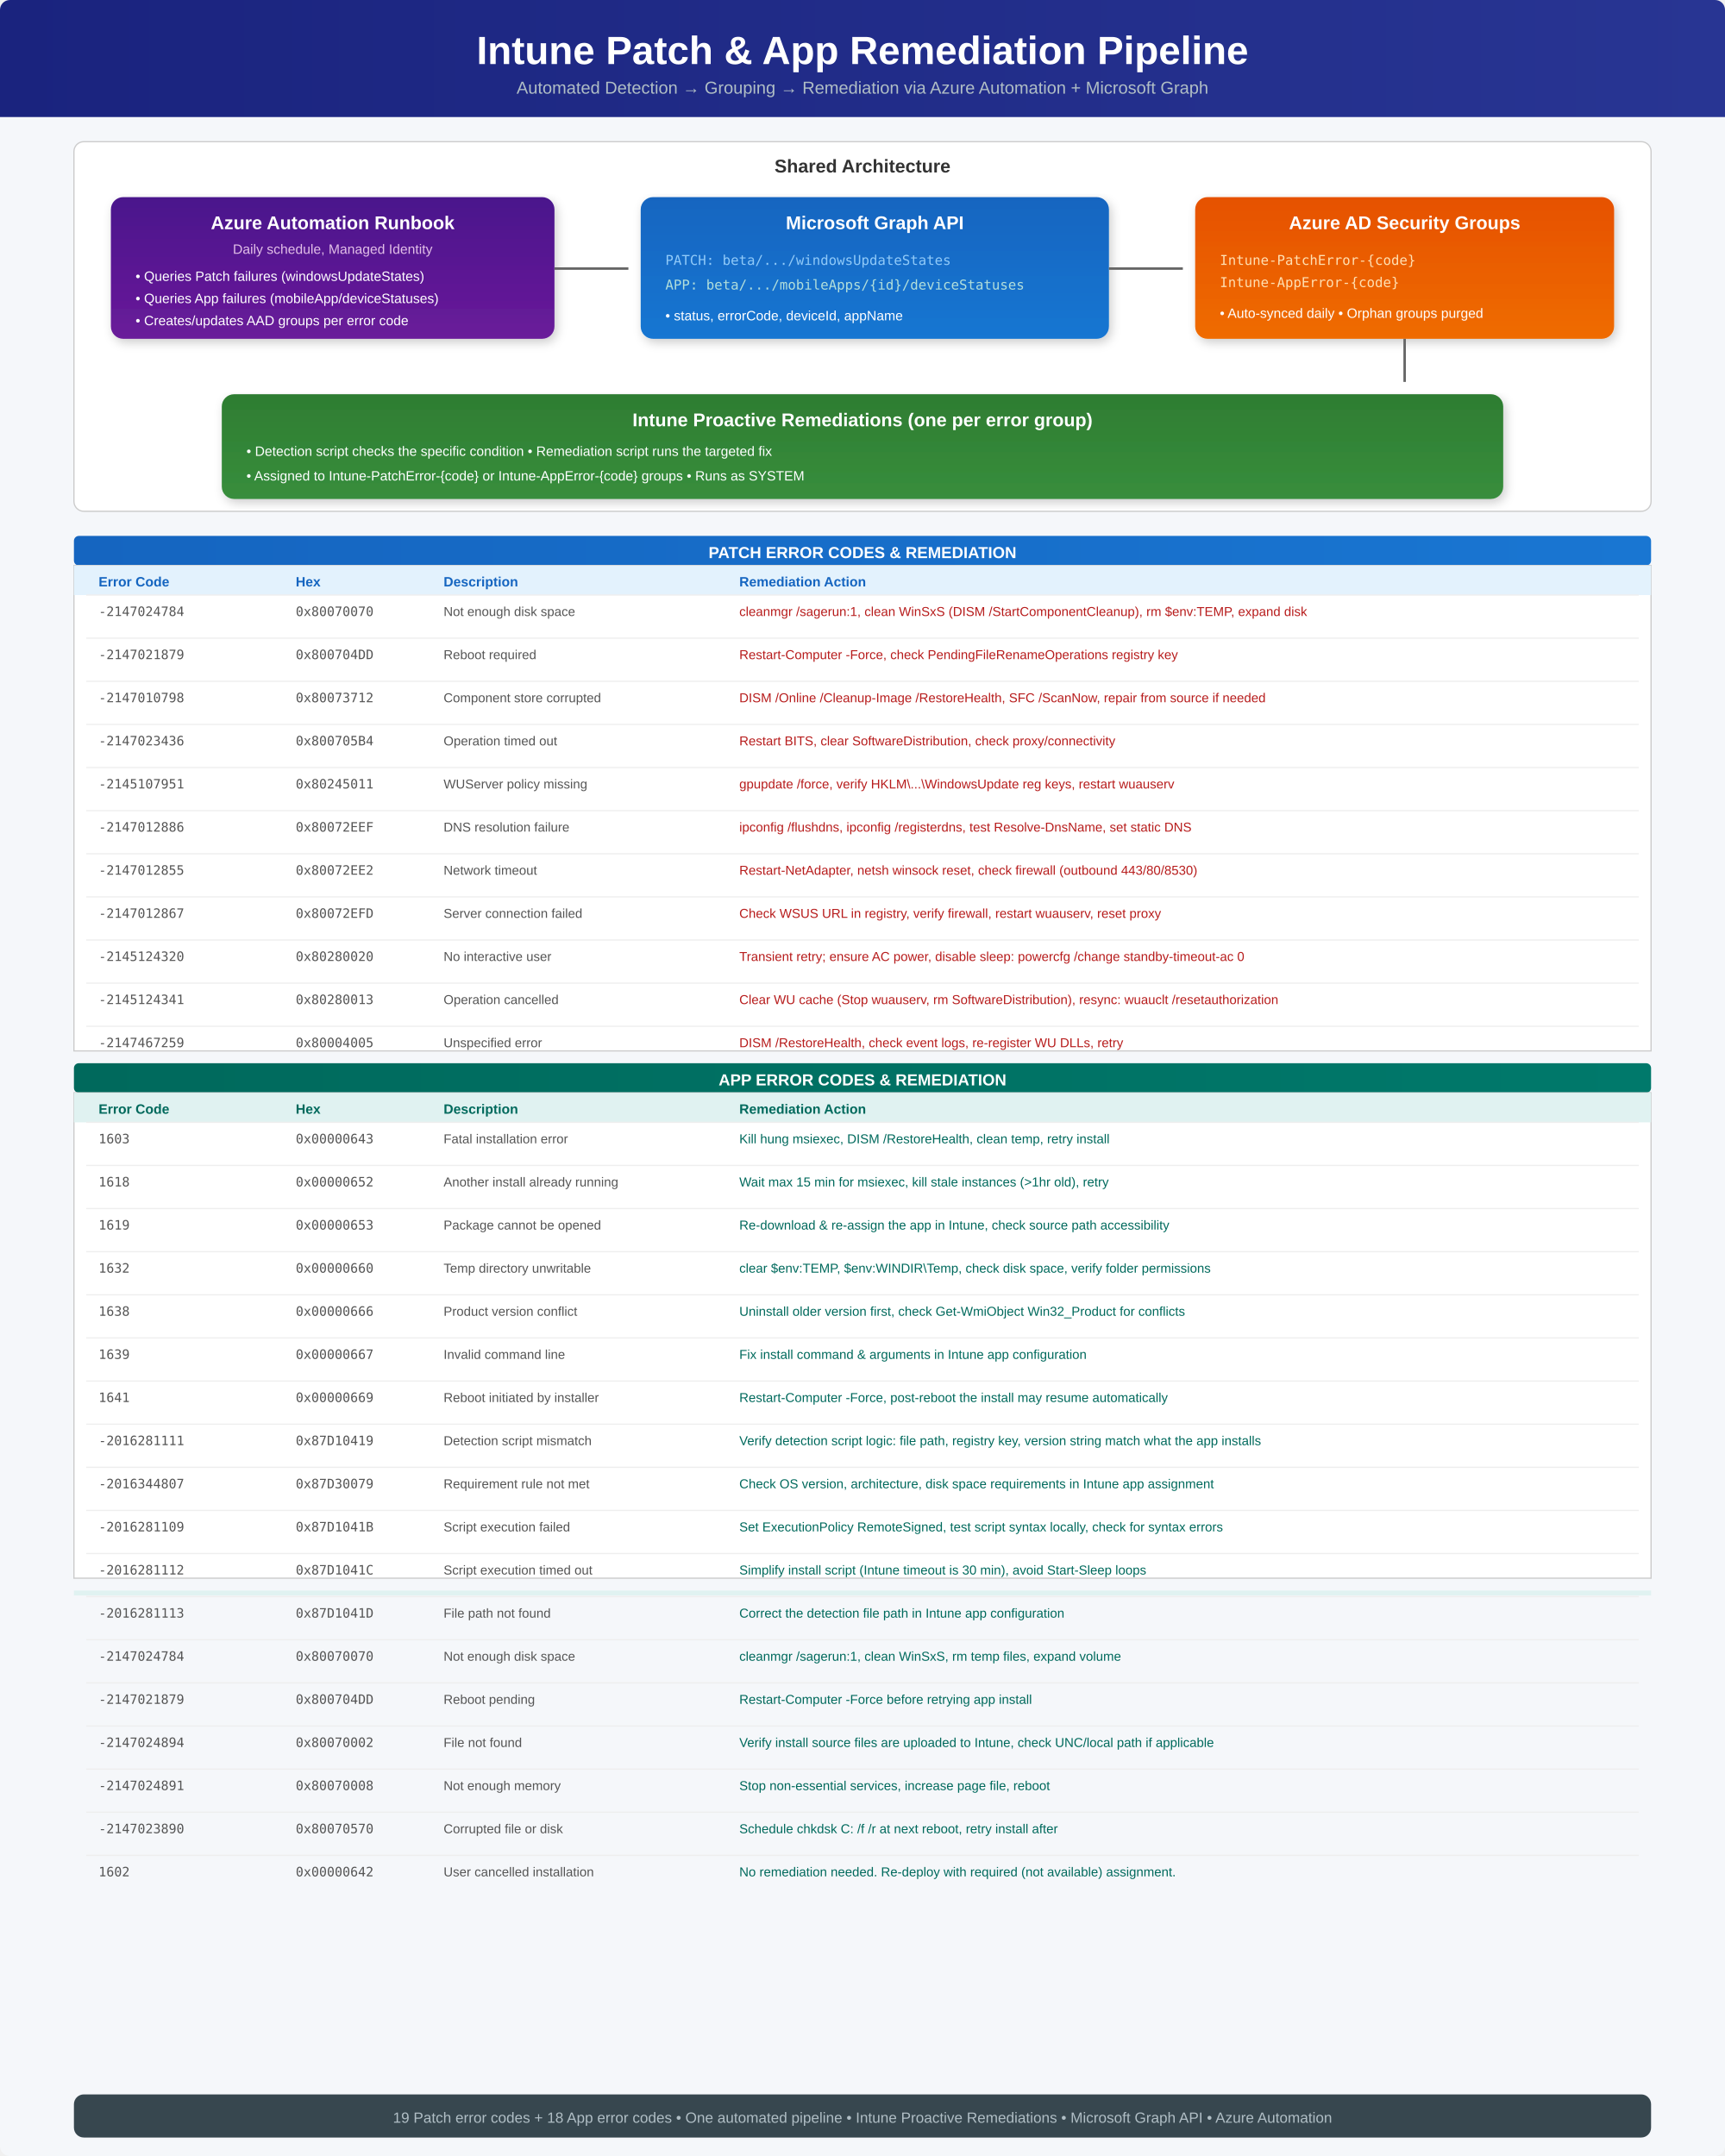
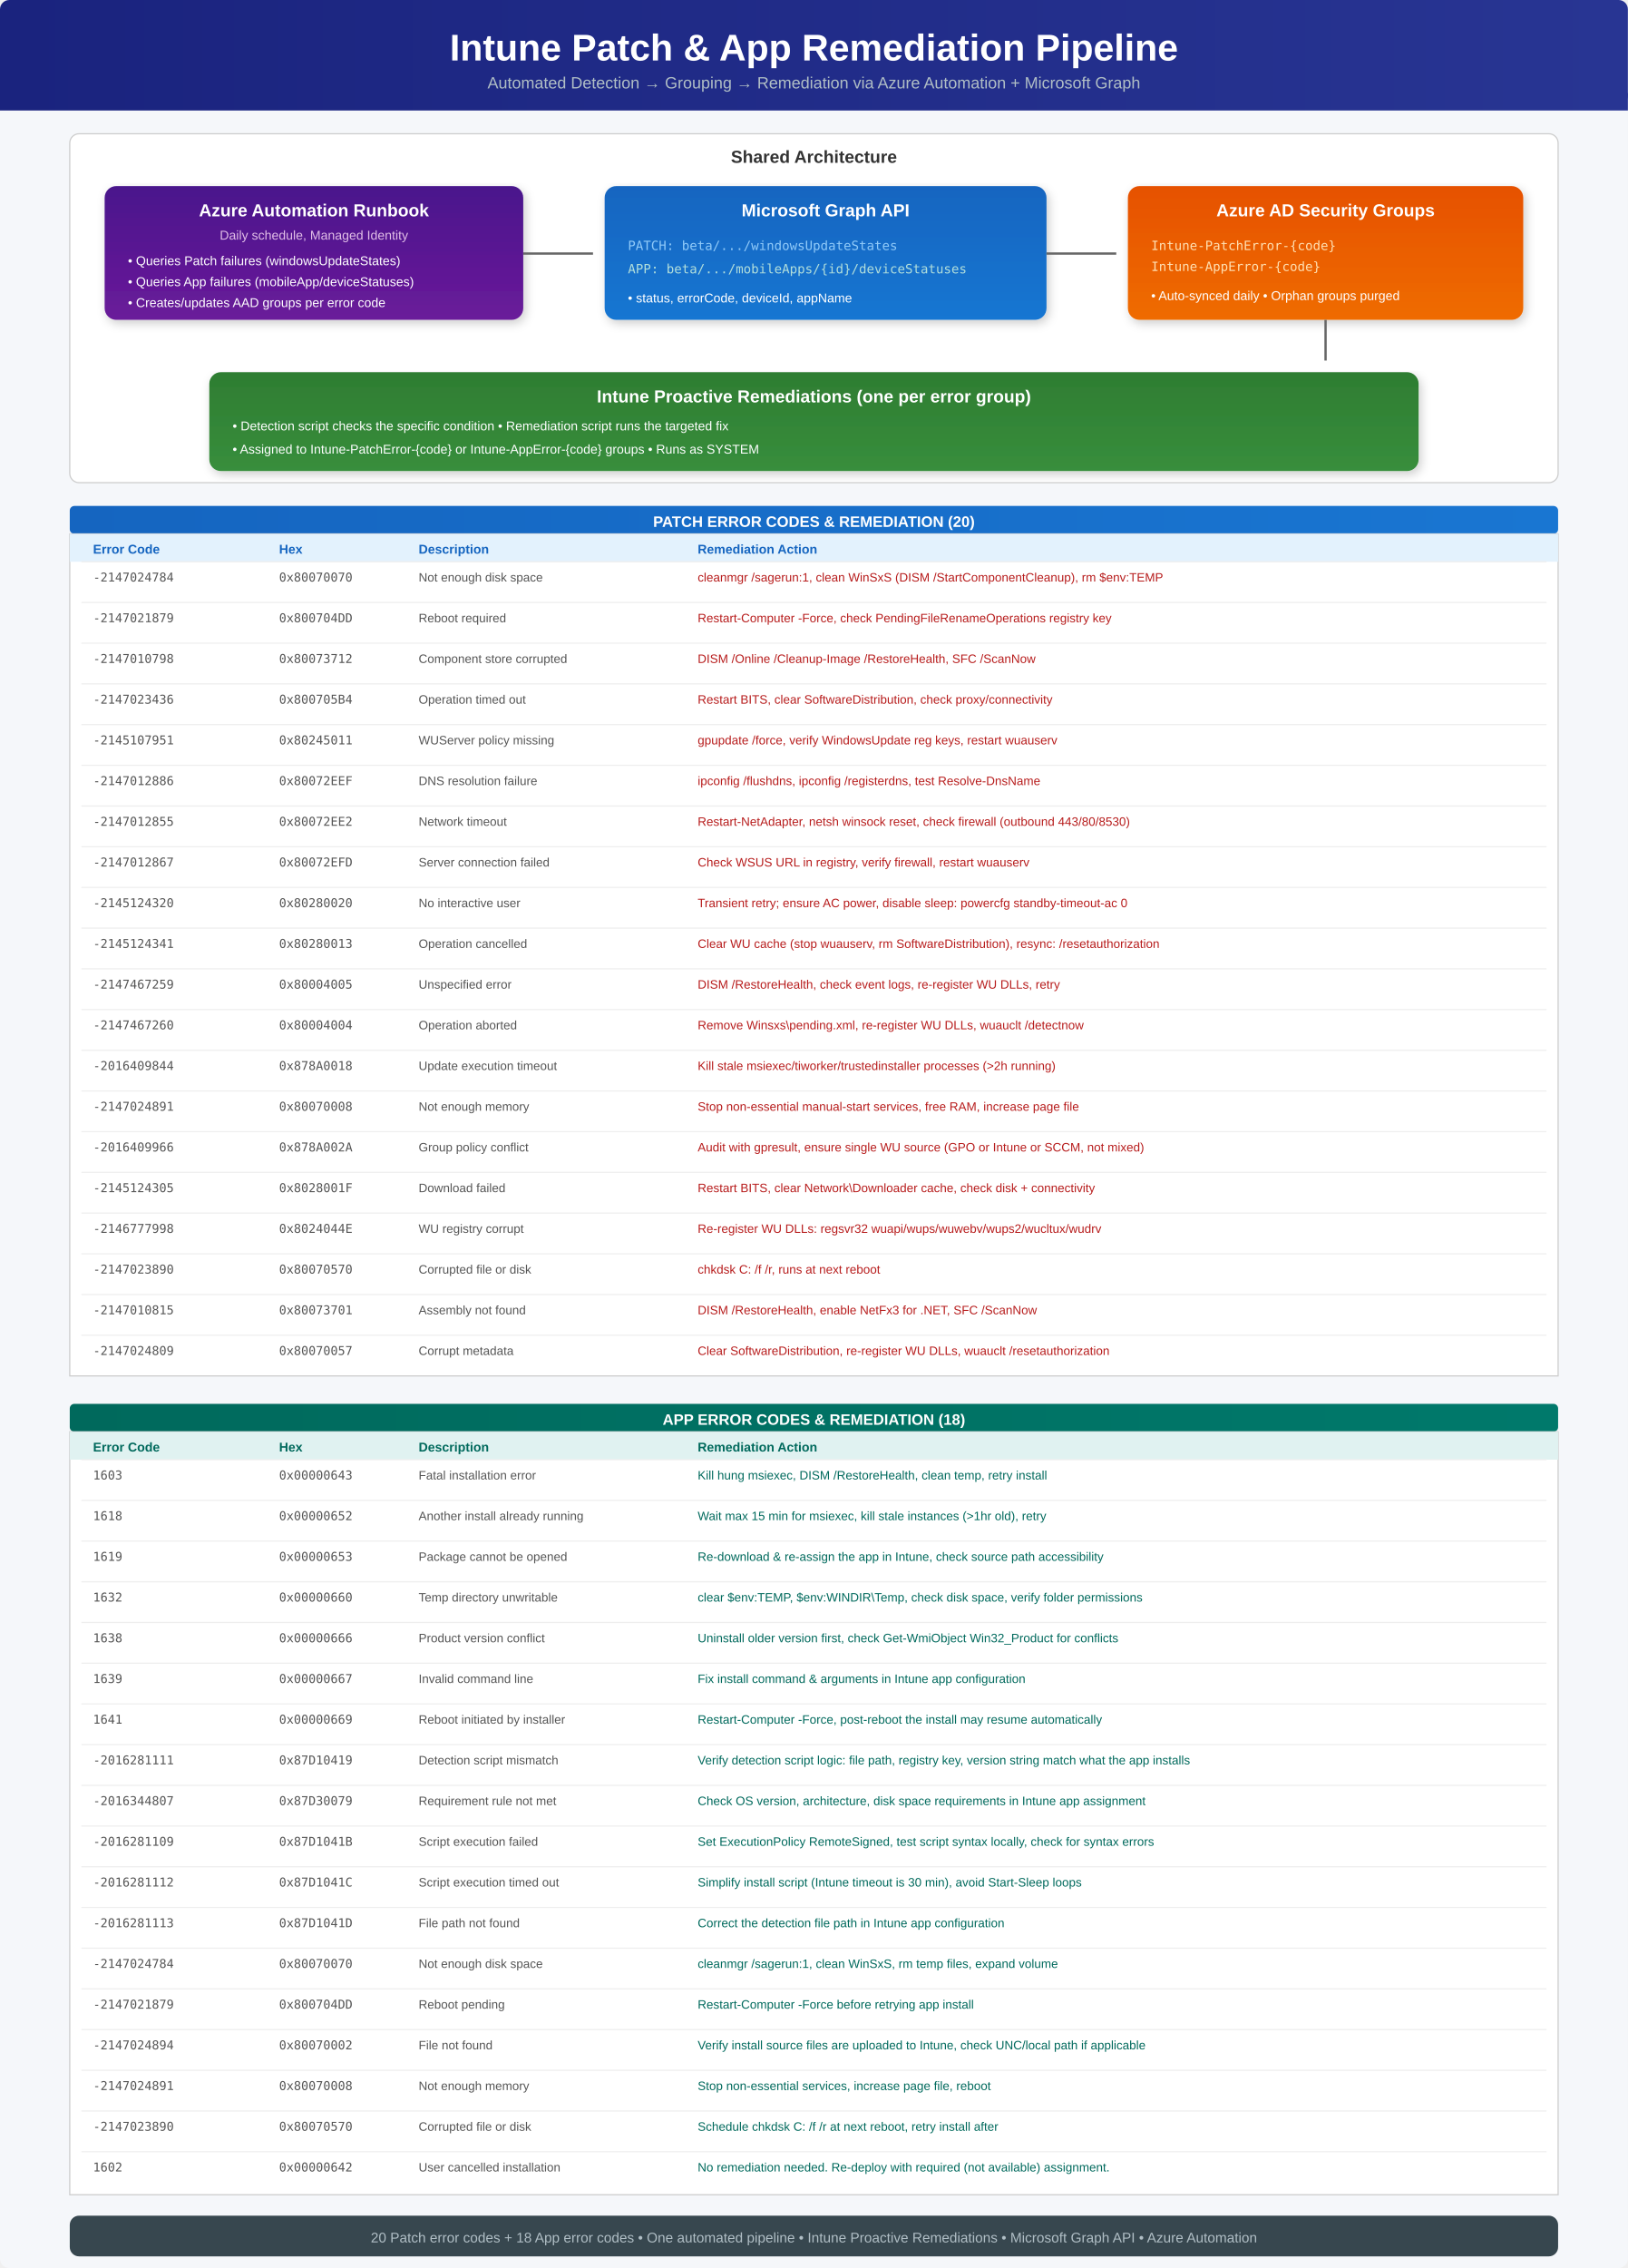
- <svg xmlns="http://www.w3.org/2000/svg" viewBox="0 0 1400 1750" font-family="Segoe UI, Arial, sans-serif">
+ <svg xmlns="http://www.w3.org/2000/svg" viewBox="0 0 1400 1950" font-family="Segoe UI, Arial, sans-serif">
  <defs>
    <linearGradient id="headerGrad" x1="0%" y1="0%" x2="100%" y2="0%">
      <stop offset="0%" style="stop-color:#1a237e;stop-opacity:1" />
      <stop offset="100%" style="stop-color:#283593;stop-opacity:1" />
    </linearGradient>
    <linearGradient id="boxBlue" x1="0%" y1="0%" x2="0%" y2="100%">
      <stop offset="0%" style="stop-color:#1565c0;stop-opacity:1" />
      <stop offset="100%" style="stop-color:#1976d2;stop-opacity:1" />
    </linearGradient>
    <linearGradient id="boxGreen" x1="0%" y1="0%" x2="0%" y2="100%">
      <stop offset="0%" style="stop-color:#2e7d32;stop-opacity:1" />
      <stop offset="100%" style="stop-color:#388e3c;stop-opacity:1" />
    </linearGradient>
    <linearGradient id="boxOrange" x1="0%" y1="0%" x2="0%" y2="100%">
      <stop offset="0%" style="stop-color:#e65100;stop-opacity:1" />
      <stop offset="100%" style="stop-color:#ef6c00;stop-opacity:1" />
    </linearGradient>
    <linearGradient id="boxRed" x1="0%" y1="0%" x2="0%" y2="100%">
      <stop offset="0%" style="stop-color:#b71c1c;stop-opacity:1" />
      <stop offset="100%" style="stop-color:#c62828;stop-opacity:1" />
    </linearGradient>
    <linearGradient id="boxPurple" x1="0%" y1="0%" x2="0%" y2="100%">
      <stop offset="0%" style="stop-color:#4a148c;stop-opacity:1" />
      <stop offset="100%" style="stop-color:#6a1b9a;stop-opacity:1" />
    </linearGradient>
    <linearGradient id="boxTeal" x1="0%" y1="0%" x2="0%" y2="100%">
      <stop offset="0%" style="stop-color:#00695c;stop-opacity:1" />
      <stop offset="100%" style="stop-color:#00796b;stop-opacity:1" />
    </linearGradient>
    <linearGradient id="sectionPatch" x1="0%" y1="0%" x2="100%" y2="0%">
      <stop offset="0%" style="stop-color:#1565c0;stop-opacity:1" />
      <stop offset="100%" style="stop-color:#1976d2;stop-opacity:1" />
    </linearGradient>
    <linearGradient id="sectionApp" x1="0%" y1="0%" x2="100%" y2="0%">
      <stop offset="0%" style="stop-color:#00695c;stop-opacity:1" />
      <stop offset="100%" style="stop-color:#00796b;stop-opacity:1" />
    </linearGradient>
    <filter id="shadow" x="-5%" y="-5%" width="115%" height="115%">
      <feDropShadow dx="2" dy="3" stdDeviation="4" flood-opacity="0.2" />
    </filter>
  </defs>
-   <rect width="1400" height="1750" fill="#f5f7fa" rx="8" />
+   <rect width="1400" height="1950" fill="#f5f7fa" rx="8" />
  <rect x="0" y="0" width="1400" height="90" fill="url(#headerGrad)" rx="8" />
  <rect x="0" y="80" width="1400" height="15" fill="url(#headerGrad)" />
  <text x="700" y="52" text-anchor="middle" fill="#ffffff" font-size="32" font-weight="700">Intune Patch &amp; App Remediation Pipeline</text>
  <text x="700" y="76" text-anchor="middle" fill="#b0bec5" font-size="14">Automated Detection → Grouping → Remediation via Azure Automation + Microsoft Graph</text>
  <rect x="60" y="115" width="1280" height="300" rx="8" fill="#fff" stroke="#ccc" stroke-width="1" />
  <text x="700" y="140" text-anchor="middle" fill="#333" font-size="15" font-weight="700">Shared Architecture</text>
  <rect x="90" y="160" width="360" height="115" rx="10" fill="url(#boxPurple)" filter="url(#shadow)" />
  <text x="270" y="186" text-anchor="middle" fill="#fff" font-size="15" font-weight="700">Azure Automation Runbook</text>
  <text x="270" y="206" text-anchor="middle" fill="#e1bee7" font-size="11">Daily schedule, Managed Identity</text>
  <text x="110" y="228" fill="#fff" font-size="11">• Queries Patch failures (windowsUpdateStates)</text>
  <text x="110" y="246" fill="#fff" font-size="11">• Queries App failures (mobileApp/deviceStatuses)</text>
  <text x="110" y="264" fill="#fff" font-size="11">• Creates/updates AAD groups per error code</text>
  <line x1="450" y1="218" x2="510" y2="218" stroke="#666" stroke-width="2" marker-end="url(#arrowRight)" />
  <rect x="520" y="160" width="380" height="115" rx="10" fill="url(#boxBlue)" filter="url(#shadow)" />
  <text x="710" y="186" text-anchor="middle" fill="#fff" font-size="15" font-weight="700">Microsoft Graph API</text>
  <text x="540" y="215" fill="#90caf9" font-size="11" font-family="monospace">PATCH: beta/.../windowsUpdateStates</text>
  <text x="540" y="235" fill="#b2dfdb" font-size="11" font-family="monospace">APP:   beta/.../mobileApps/{id}/deviceStatuses</text>
  <text x="540" y="260" fill="#fff" font-size="11">• status, errorCode, deviceId, appName</text>
  <line x1="900" y1="218" x2="960" y2="218" stroke="#666" stroke-width="2" marker-end="url(#arrowRight)" />
  <rect x="970" y="160" width="340" height="115" rx="10" fill="url(#boxOrange)" filter="url(#shadow)" />
  <text x="1140" y="186" text-anchor="middle" fill="#fff" font-size="15" font-weight="700">Azure AD Security Groups</text>
  <text x="990" y="215" fill="#ffe0b2" font-size="11" font-family="monospace">Intune-PatchError-{code}</text>
  <text x="990" y="233" fill="#ffe0b2" font-size="11" font-family="monospace">Intune-AppError-{code}</text>
  <text x="990" y="258" fill="#fff" font-size="11">• Auto-synced daily • Orphan groups purged</text>
  <line x1="1140" y1="275" x2="1140" y2="310" stroke="#666" stroke-width="2" marker-end="url(#arrowDown)" />
  <rect x="180" y="320" width="1040" height="85" rx="10" fill="url(#boxGreen)" filter="url(#shadow)" />
  <text x="700" y="346" text-anchor="middle" fill="#fff" font-size="15" font-weight="700">Intune Proactive Remediations (one per error group)</text>
  <text x="200" y="370" fill="#fff" font-size="11">• Detection script checks the specific condition • Remediation script runs the targeted fix</text>
  <text x="200" y="390" fill="#fff" font-size="11">• Assigned to Intune-PatchError-{code} or Intune-AppError-{code} groups • Runs as SYSTEM</text>
  <rect x="60" y="435" width="1280" height="24" rx="4" fill="url(#sectionPatch)" />
-   <text x="700" y="453" text-anchor="middle" fill="#fff" font-size="13" font-weight="700">PATCH ERROR CODES &amp; REMEDIATION</text>
-   <rect x="60" y="459" width="1280" height="394" rx="0" fill="#fff" stroke="#ccc" stroke-width="1" />
+   <text x="700" y="453" text-anchor="middle" fill="#fff" font-size="13" font-weight="700">PATCH ERROR CODES &amp; REMEDIATION (20)</text>
+   <rect x="60" y="459" width="1280" height="724" rx="0" fill="#fff" stroke="#ccc" stroke-width="1" />
  <rect x="60" y="459" width="1280" height="24" fill="#e3f2fd" />
  <text x="80" y="476" fill="#1565c0" font-size="11" font-weight="700">Error Code</text>
  <text x="240" y="476" fill="#1565c0" font-size="11" font-weight="700">Hex</text>
  <text x="360" y="476" fill="#1565c0" font-size="11" font-weight="700">Description</text>
  <text x="600" y="476" fill="#1565c0" font-size="11" font-weight="700">Remediation Action</text>
  <line x1="70" y1="483" x2="1330" y2="483" stroke="#eee" stroke-width="1" />
  <text x="80" y="500" fill="#555" font-size="10.5" font-family="monospace">-2147024784</text>
  <text x="240" y="500" fill="#555" font-size="10.5" font-family="monospace">0x80070070</text>
  <text x="360" y="500" fill="#555" font-size="10.5">Not enough disk space</text>
-   <text x="600" y="500" fill="#b71c1c" font-size="10.5">cleanmgr /sagerun:1, clean WinSxS (DISM /StartComponentCleanup), rm $env:TEMP, expand disk</text>
+   <text x="600" y="500" fill="#b71c1c" font-size="10.5">cleanmgr /sagerun:1, clean WinSxS (DISM /StartComponentCleanup), rm $env:TEMP</text>
  <line x1="70" y1="518" x2="1330" y2="518" stroke="#eee" stroke-width="1" />
  <text x="80" y="535" fill="#555" font-size="10.5" font-family="monospace">-2147021879</text>
  <text x="240" y="535" fill="#555" font-size="10.5" font-family="monospace">0x800704DD</text>
  <text x="360" y="535" fill="#555" font-size="10.5">Reboot required</text>
  <text x="600" y="535" fill="#b71c1c" font-size="10.5">Restart-Computer -Force, check PendingFileRenameOperations registry key</text>
  <line x1="70" y1="553" x2="1330" y2="553" stroke="#eee" stroke-width="1" />
  <text x="80" y="570" fill="#555" font-size="10.5" font-family="monospace">-2147010798</text>
  <text x="240" y="570" fill="#555" font-size="10.5" font-family="monospace">0x80073712</text>
  <text x="360" y="570" fill="#555" font-size="10.5">Component store corrupted</text>
-   <text x="600" y="570" fill="#b71c1c" font-size="10.5">DISM /Online /Cleanup-Image /RestoreHealth, SFC /ScanNow, repair from source if needed</text>
+   <text x="600" y="570" fill="#b71c1c" font-size="10.5">DISM /Online /Cleanup-Image /RestoreHealth, SFC /ScanNow</text>
  <line x1="70" y1="588" x2="1330" y2="588" stroke="#eee" stroke-width="1" />
  <text x="80" y="605" fill="#555" font-size="10.5" font-family="monospace">-2147023436</text>
  <text x="240" y="605" fill="#555" font-size="10.5" font-family="monospace">0x800705B4</text>
  <text x="360" y="605" fill="#555" font-size="10.5">Operation timed out</text>
  <text x="600" y="605" fill="#b71c1c" font-size="10.5">Restart BITS, clear SoftwareDistribution, check proxy/connectivity</text>
  <line x1="70" y1="623" x2="1330" y2="623" stroke="#eee" stroke-width="1" />
  <text x="80" y="640" fill="#555" font-size="10.5" font-family="monospace">-2145107951</text>
  <text x="240" y="640" fill="#555" font-size="10.5" font-family="monospace">0x80245011</text>
  <text x="360" y="640" fill="#555" font-size="10.5">WUServer policy missing</text>
-   <text x="600" y="640" fill="#b71c1c" font-size="10.5">gpupdate /force, verify HKLM\...\WindowsUpdate reg keys, restart wuauserv</text>
+   <text x="600" y="640" fill="#b71c1c" font-size="10.5">gpupdate /force, verify WindowsUpdate reg keys, restart wuauserv</text>
  <line x1="70" y1="658" x2="1330" y2="658" stroke="#eee" stroke-width="1" />
  <text x="80" y="675" fill="#555" font-size="10.5" font-family="monospace">-2147012886</text>
  <text x="240" y="675" fill="#555" font-size="10.5" font-family="monospace">0x80072EEF</text>
  <text x="360" y="675" fill="#555" font-size="10.5">DNS resolution failure</text>
-   <text x="600" y="675" fill="#b71c1c" font-size="10.5">ipconfig /flushdns, ipconfig /registerdns, test Resolve-DnsName, set static DNS</text>
+   <text x="600" y="675" fill="#b71c1c" font-size="10.5">ipconfig /flushdns, ipconfig /registerdns, test Resolve-DnsName</text>
  <line x1="70" y1="693" x2="1330" y2="693" stroke="#eee" stroke-width="1" />
  <text x="80" y="710" fill="#555" font-size="10.5" font-family="monospace">-2147012855</text>
  <text x="240" y="710" fill="#555" font-size="10.5" font-family="monospace">0x80072EE2</text>
  <text x="360" y="710" fill="#555" font-size="10.5">Network timeout</text>
  <text x="600" y="710" fill="#b71c1c" font-size="10.5">Restart-NetAdapter, netsh winsock reset, check firewall (outbound 443/80/8530)</text>
  <line x1="70" y1="728" x2="1330" y2="728" stroke="#eee" stroke-width="1" />
  <text x="80" y="745" fill="#555" font-size="10.5" font-family="monospace">-2147012867</text>
  <text x="240" y="745" fill="#555" font-size="10.5" font-family="monospace">0x80072EFD</text>
  <text x="360" y="745" fill="#555" font-size="10.5">Server connection failed</text>
-   <text x="600" y="745" fill="#b71c1c" font-size="10.5">Check WSUS URL in registry, verify firewall, restart wuauserv, reset proxy</text>
+   <text x="600" y="745" fill="#b71c1c" font-size="10.5">Check WSUS URL in registry, verify firewall, restart wuauserv</text>
  <line x1="70" y1="763" x2="1330" y2="763" stroke="#eee" stroke-width="1" />
  <text x="80" y="780" fill="#555" font-size="10.5" font-family="monospace">-2145124320</text>
  <text x="240" y="780" fill="#555" font-size="10.5" font-family="monospace">0x80280020</text>
  <text x="360" y="780" fill="#555" font-size="10.5">No interactive user</text>
-   <text x="600" y="780" fill="#b71c1c" font-size="10.5">Transient retry; ensure AC power, disable sleep: powercfg /change standby-timeout-ac 0</text>
+   <text x="600" y="780" fill="#b71c1c" font-size="10.5">Transient retry; ensure AC power, disable sleep: powercfg standby-timeout-ac 0</text>
  <line x1="70" y1="798" x2="1330" y2="798" stroke="#eee" stroke-width="1" />
  <text x="80" y="815" fill="#555" font-size="10.5" font-family="monospace">-2145124341</text>
  <text x="240" y="815" fill="#555" font-size="10.5" font-family="monospace">0x80280013</text>
  <text x="360" y="815" fill="#555" font-size="10.5">Operation cancelled</text>
-   <text x="600" y="815" fill="#b71c1c" font-size="10.5">Clear WU cache (Stop wuauserv, rm SoftwareDistribution), resync: wuauclt /resetauthorization</text>
+   <text x="600" y="815" fill="#b71c1c" font-size="10.5">Clear WU cache (stop wuauserv, rm SoftwareDistribution), resync: /resetauthorization</text>
  <line x1="70" y1="833" x2="1330" y2="833" stroke="#eee" stroke-width="1" />
  <text x="80" y="850" fill="#555" font-size="10.5" font-family="monospace">-2147467259</text>
  <text x="240" y="850" fill="#555" font-size="10.5" font-family="monospace">0x80004005</text>
  <text x="360" y="850" fill="#555" font-size="10.5">Unspecified error</text>
  <text x="600" y="850" fill="#b71c1c" font-size="10.5">DISM /RestoreHealth, check event logs, re-register WU DLLs, retry</text>
-   <rect x="60" y="863" width="1280" height="24" rx="4" fill="url(#sectionApp)" />
-   <text x="700" y="881" text-anchor="middle" fill="#fff" font-size="13" font-weight="700">APP ERROR CODES &amp; REMEDIATION</text>
-   <rect x="60" y="887" width="1280" height="394" rx="0" fill="#fff" stroke="#ccc" stroke-width="1" />
-   <rect x="60" y="887" width="1280" height="24" fill="#e0f2f1" />
-   <text x="80" y="904" fill="#00695c" font-size="11" font-weight="700">Error Code</text>
-   <text x="240" y="904" fill="#00695c" font-size="11" font-weight="700">Hex</text>
-   <text x="360" y="904" fill="#00695c" font-size="11" font-weight="700">Description</text>
-   <text x="600" y="904" fill="#00695c" font-size="11" font-weight="700">Remediation Action</text>
-   <line x1="70" y1="911" x2="1330" y2="911" stroke="#eee" stroke-width="1" />
-   <text x="80" y="928" fill="#555" font-size="10.5" font-family="monospace">1603</text>
-   <text x="240" y="928" fill="#555" font-size="10.5" font-family="monospace">0x00000643</text>
-   <text x="360" y="928" fill="#555" font-size="10.5">Fatal installation error</text>
-   <text x="600" y="928" fill="#00695c" font-size="10.5">Kill hung msiexec, DISM /RestoreHealth, clean temp, retry install</text>
-   <line x1="70" y1="946" x2="1330" y2="946" stroke="#eee" stroke-width="1" />
-   <text x="80" y="963" fill="#555" font-size="10.5" font-family="monospace">1618</text>
-   <text x="240" y="963" fill="#555" font-size="10.5" font-family="monospace">0x00000652</text>
-   <text x="360" y="963" fill="#555" font-size="10.5">Another install already running</text>
-   <text x="600" y="963" fill="#00695c" font-size="10.5">Wait max 15 min for msiexec, kill stale instances (&gt;1hr old), retry</text>
-   <line x1="70" y1="981" x2="1330" y2="981" stroke="#eee" stroke-width="1" />
-   <text x="80" y="998" fill="#555" font-size="10.5" font-family="monospace">1619</text>
-   <text x="240" y="998" fill="#555" font-size="10.5" font-family="monospace">0x00000653</text>
-   <text x="360" y="998" fill="#555" font-size="10.5">Package cannot be opened</text>
-   <text x="600" y="998" fill="#00695c" font-size="10.5">Re-download &amp; re-assign the app in Intune, check source path accessibility</text>
-   <line x1="70" y1="1016" x2="1330" y2="1016" stroke="#eee" stroke-width="1" />
-   <text x="80" y="1033" fill="#555" font-size="10.5" font-family="monospace">1632</text>
-   <text x="240" y="1033" fill="#555" font-size="10.5" font-family="monospace">0x00000660</text>
-   <text x="360" y="1033" fill="#555" font-size="10.5">Temp directory unwritable</text>
-   <text x="600" y="1033" fill="#00695c" font-size="10.5">clear $env:TEMP, $env:WINDIR\Temp, check disk space, verify folder permissions</text>
-   <line x1="70" y1="1051" x2="1330" y2="1051" stroke="#eee" stroke-width="1" />
-   <text x="80" y="1068" fill="#555" font-size="10.5" font-family="monospace">1638</text>
-   <text x="240" y="1068" fill="#555" font-size="10.5" font-family="monospace">0x00000666</text>
-   <text x="360" y="1068" fill="#555" font-size="10.5">Product version conflict</text>
-   <text x="600" y="1068" fill="#00695c" font-size="10.5">Uninstall older version first, check Get-WmiObject Win32_Product for conflicts</text>
-   <line x1="70" y1="1086" x2="1330" y2="1086" stroke="#eee" stroke-width="1" />
-   <text x="80" y="1103" fill="#555" font-size="10.5" font-family="monospace">1639</text>
-   <text x="240" y="1103" fill="#555" font-size="10.5" font-family="monospace">0x00000667</text>
-   <text x="360" y="1103" fill="#555" font-size="10.5">Invalid command line</text>
-   <text x="600" y="1103" fill="#00695c" font-size="10.5">Fix install command &amp; arguments in Intune app configuration</text>
-   <line x1="70" y1="1121" x2="1330" y2="1121" stroke="#eee" stroke-width="1" />
-   <text x="80" y="1138" fill="#555" font-size="10.5" font-family="monospace">1641</text>
-   <text x="240" y="1138" fill="#555" font-size="10.5" font-family="monospace">0x00000669</text>
-   <text x="360" y="1138" fill="#555" font-size="10.5">Reboot initiated by installer</text>
-   <text x="600" y="1138" fill="#00695c" font-size="10.5">Restart-Computer -Force, post-reboot the install may resume automatically</text>
-   <line x1="70" y1="1156" x2="1330" y2="1156" stroke="#eee" stroke-width="1" />
-   <text x="80" y="1173" fill="#555" font-size="10.5" font-family="monospace">-2016281111</text>
-   <text x="240" y="1173" fill="#555" font-size="10.5" font-family="monospace">0x87D10419</text>
-   <text x="360" y="1173" fill="#555" font-size="10.5">Detection script mismatch</text>
-   <text x="600" y="1173" fill="#00695c" font-size="10.5">Verify detection script logic: file path, registry key, version string match what the app installs</text>
-   <line x1="70" y1="1191" x2="1330" y2="1191" stroke="#eee" stroke-width="1" />
-   <text x="80" y="1208" fill="#555" font-size="10.5" font-family="monospace">-2016344807</text>
-   <text x="240" y="1208" fill="#555" font-size="10.5" font-family="monospace">0x87D30079</text>
-   <text x="360" y="1208" fill="#555" font-size="10.5">Requirement rule not met</text>
-   <text x="600" y="1208" fill="#00695c" font-size="10.5">Check OS version, architecture, disk space requirements in Intune app assignment</text>
-   <line x1="70" y1="1226" x2="1330" y2="1226" stroke="#eee" stroke-width="1" />
-   <text x="80" y="1243" fill="#555" font-size="10.5" font-family="monospace">-2016281109</text>
-   <text x="240" y="1243" fill="#555" font-size="10.5" font-family="monospace">0x87D1041B</text>
-   <text x="360" y="1243" fill="#555" font-size="10.5">Script execution failed</text>
-   <text x="600" y="1243" fill="#00695c" font-size="10.5">Set ExecutionPolicy RemoteSigned, test script syntax locally, check for syntax errors</text>
-   <line x1="70" y1="1261" x2="1330" y2="1261" stroke="#eee" stroke-width="1" />
-   <text x="80" y="1278" fill="#555" font-size="10.5" font-family="monospace">-2016281112</text>
-   <text x="240" y="1278" fill="#555" font-size="10.5" font-family="monospace">0x87D1041C</text>
-   <text x="360" y="1278" fill="#555" font-size="10.5">Script execution timed out</text>
-   <text x="600" y="1278" fill="#00695c" font-size="10.5">Simplify install script (Intune timeout is 30 min), avoid Start-Sleep loops</text>
-   <line x1="70" y1="1296" x2="1330" y2="1296" stroke="#eee" stroke-width="1" />
-   <text x="80" y="1313" fill="#555" font-size="10.5" font-family="monospace">-2016281113</text>
-   <text x="240" y="1313" fill="#555" font-size="10.5" font-family="monospace">0x87D1041D</text>
-   <text x="360" y="1313" fill="#555" font-size="10.5">File path not found</text>
-   <text x="600" y="1313" fill="#00695c" font-size="10.5">Correct the detection file path in Intune app configuration</text>
-   <line x1="70" y1="1331" x2="1330" y2="1331" stroke="#eee" stroke-width="1" />
-   <text x="80" y="1348" fill="#555" font-size="10.5" font-family="monospace">-2147024784</text>
-   <text x="240" y="1348" fill="#555" font-size="10.5" font-family="monospace">0x80070070</text>
-   <text x="360" y="1348" fill="#555" font-size="10.5">Not enough disk space</text>
-   <text x="600" y="1348" fill="#00695c" font-size="10.5">cleanmgr /sagerun:1, clean WinSxS, rm temp files, expand volume</text>
-   <line x1="70" y1="1366" x2="1330" y2="1366" stroke="#eee" stroke-width="1" />
-   <text x="80" y="1383" fill="#555" font-size="10.5" font-family="monospace">-2147021879</text>
-   <text x="240" y="1383" fill="#555" font-size="10.5" font-family="monospace">0x800704DD</text>
-   <text x="360" y="1383" fill="#555" font-size="10.5">Reboot pending</text>
-   <text x="600" y="1383" fill="#00695c" font-size="10.5">Restart-Computer -Force before retrying app install</text>
-   <line x1="70" y1="1401" x2="1330" y2="1401" stroke="#eee" stroke-width="1" />
-   <text x="80" y="1418" fill="#555" font-size="10.5" font-family="monospace">-2147024894</text>
-   <text x="240" y="1418" fill="#555" font-size="10.5" font-family="monospace">0x80070002</text>
-   <text x="360" y="1418" fill="#555" font-size="10.5">File not found</text>
-   <text x="600" y="1418" fill="#00695c" font-size="10.5">Verify install source files are uploaded to Intune, check UNC/local path if applicable</text>
-   <line x1="70" y1="1436" x2="1330" y2="1436" stroke="#eee" stroke-width="1" />
-   <text x="80" y="1453" fill="#555" font-size="10.5" font-family="monospace">-2147024891</text>
-   <text x="240" y="1453" fill="#555" font-size="10.5" font-family="monospace">0x80070008</text>
-   <text x="360" y="1453" fill="#555" font-size="10.5">Not enough memory</text>
-   <text x="600" y="1453" fill="#00695c" font-size="10.5">Stop non-essential services, increase page file, reboot</text>
-   <line x1="70" y1="1471" x2="1330" y2="1471" stroke="#eee" stroke-width="1" />
-   <text x="80" y="1488" fill="#555" font-size="10.5" font-family="monospace">-2147023890</text>
-   <text x="240" y="1488" fill="#555" font-size="10.5" font-family="monospace">0x80070570</text>
-   <text x="360" y="1488" fill="#555" font-size="10.5">Corrupted file or disk</text>
-   <text x="600" y="1488" fill="#00695c" font-size="10.5">Schedule chkdsk C: /f /r at next reboot, retry install after</text>
-   <line x1="70" y1="1506" x2="1330" y2="1506" stroke="#eee" stroke-width="1" />
-   <text x="80" y="1523" fill="#555" font-size="10.5" font-family="monospace">1602</text>
-   <text x="240" y="1523" fill="#555" font-size="10.5" font-family="monospace">0x00000642</text>
-   <text x="360" y="1523" fill="#555" font-size="10.5">User cancelled installation</text>
-   <text x="600" y="1523" fill="#00695c" font-size="10.5">No remediation needed. Re-deploy with required (not available) assignment.</text>
-   <rect x="60" y="1291" width="1280" height="4" fill="#e0f2f1" />
-   <rect x="60" y="1700" width="1280" height="35" rx="8" fill="#37474f" />
-   <text x="700" y="1723" text-anchor="middle" fill="#b0bec5" font-size="12">19 Patch error codes + 18 App error codes • One automated pipeline • Intune Proactive Remediations • Microsoft Graph API • Azure Automation</text>
+   <line x1="70" y1="868" x2="1330" y2="868" stroke="#eee" stroke-width="1" />
+   <text x="80" y="885" fill="#555" font-size="10.5" font-family="monospace">-2147467260</text>
+   <text x="240" y="885" fill="#555" font-size="10.5" font-family="monospace">0x80004004</text>
+   <text x="360" y="885" fill="#555" font-size="10.5">Operation aborted</text>
+   <text x="600" y="885" fill="#b71c1c" font-size="10.5">Remove Winsxs\pending.xml, re-register WU DLLs, wuauclt /detectnow</text>
+   <line x1="70" y1="903" x2="1330" y2="903" stroke="#eee" stroke-width="1" />
+   <text x="80" y="920" fill="#555" font-size="10.5" font-family="monospace">-2016409844</text>
+   <text x="240" y="920" fill="#555" font-size="10.5" font-family="monospace">0x878A0018</text>
+   <text x="360" y="920" fill="#555" font-size="10.5">Update execution timeout</text>
+   <text x="600" y="920" fill="#b71c1c" font-size="10.5">Kill stale msiexec/tiworker/trustedinstaller processes (&gt;2h running)</text>
+   <line x1="70" y1="938" x2="1330" y2="938" stroke="#eee" stroke-width="1" />
+   <text x="80" y="955" fill="#555" font-size="10.5" font-family="monospace">-2147024891</text>
+   <text x="240" y="955" fill="#555" font-size="10.5" font-family="monospace">0x80070008</text>
+   <text x="360" y="955" fill="#555" font-size="10.5">Not enough memory</text>
+   <text x="600" y="955" fill="#b71c1c" font-size="10.5">Stop non-essential manual-start services, free RAM, increase page file</text>
+   <line x1="70" y1="973" x2="1330" y2="973" stroke="#eee" stroke-width="1" />
+   <text x="80" y="990" fill="#555" font-size="10.5" font-family="monospace">-2016409966</text>
+   <text x="240" y="990" fill="#555" font-size="10.5" font-family="monospace">0x878A002A</text>
+   <text x="360" y="990" fill="#555" font-size="10.5">Group policy conflict</text>
+   <text x="600" y="990" fill="#b71c1c" font-size="10.5">Audit with gpresult, ensure single WU source (GPO or Intune or SCCM, not mixed)</text>
+   <line x1="70" y1="1008" x2="1330" y2="1008" stroke="#eee" stroke-width="1" />
+   <text x="80" y="1025" fill="#555" font-size="10.5" font-family="monospace">-2145124305</text>
+   <text x="240" y="1025" fill="#555" font-size="10.5" font-family="monospace">0x8028001F</text>
+   <text x="360" y="1025" fill="#555" font-size="10.5">Download failed</text>
+   <text x="600" y="1025" fill="#b71c1c" font-size="10.5">Restart BITS, clear Network\Downloader cache, check disk + connectivity</text>
+   <line x1="70" y1="1043" x2="1330" y2="1043" stroke="#eee" stroke-width="1" />
+   <text x="80" y="1060" fill="#555" font-size="10.5" font-family="monospace">-2146777998</text>
+   <text x="240" y="1060" fill="#555" font-size="10.5" font-family="monospace">0x8024044E</text>
+   <text x="360" y="1060" fill="#555" font-size="10.5">WU registry corrupt</text>
+   <text x="600" y="1060" fill="#b71c1c" font-size="10.5">Re-register WU DLLs: regsvr32 wuapi/wups/wuwebv/wups2/wucltux/wudrv</text>
+   <line x1="70" y1="1078" x2="1330" y2="1078" stroke="#eee" stroke-width="1" />
+   <text x="80" y="1095" fill="#555" font-size="10.5" font-family="monospace">-2147023890</text>
+   <text x="240" y="1095" fill="#555" font-size="10.5" font-family="monospace">0x80070570</text>
+   <text x="360" y="1095" fill="#555" font-size="10.5">Corrupted file or disk</text>
+   <text x="600" y="1095" fill="#b71c1c" font-size="10.5">chkdsk C: /f /r, runs at next reboot</text>
+   <line x1="70" y1="1113" x2="1330" y2="1113" stroke="#eee" stroke-width="1" />
+   <text x="80" y="1130" fill="#555" font-size="10.5" font-family="monospace">-2147010815</text>
+   <text x="240" y="1130" fill="#555" font-size="10.5" font-family="monospace">0x80073701</text>
+   <text x="360" y="1130" fill="#555" font-size="10.5">Assembly not found</text>
+   <text x="600" y="1130" fill="#b71c1c" font-size="10.5">DISM /RestoreHealth, enable NetFx3 for .NET, SFC /ScanNow</text>
+   <line x1="70" y1="1148" x2="1330" y2="1148" stroke="#eee" stroke-width="1" />
+   <text x="80" y="1165" fill="#555" font-size="10.5" font-family="monospace">-2147024809</text>
+   <text x="240" y="1165" fill="#555" font-size="10.5" font-family="monospace">0x80070057</text>
+   <text x="360" y="1165" fill="#555" font-size="10.5">Corrupt metadata</text>
+   <text x="600" y="1165" fill="#b71c1c" font-size="10.5">Clear SoftwareDistribution, re-register WU DLLs, wuauclt /resetauthorization</text>
+   <rect x="60" y="1207" width="1280" height="24" rx="4" fill="url(#sectionApp)" />
+   <text x="700" y="1225" text-anchor="middle" fill="#fff" font-size="13" font-weight="700">APP ERROR CODES &amp; REMEDIATION (18)</text>
+   <rect x="60" y="1231" width="1280" height="656" rx="0" fill="#fff" stroke="#ccc" stroke-width="1" />
+   <rect x="60" y="1231" width="1280" height="24" fill="#e0f2f1" />
+   <text x="80" y="1248" fill="#00695c" font-size="11" font-weight="700">Error Code</text>
+   <text x="240" y="1248" fill="#00695c" font-size="11" font-weight="700">Hex</text>
+   <text x="360" y="1248" fill="#00695c" font-size="11" font-weight="700">Description</text>
+   <text x="600" y="1248" fill="#00695c" font-size="11" font-weight="700">Remediation Action</text>
+   <line x1="70" y1="1255" x2="1330" y2="1255" stroke="#eee" stroke-width="1" />
+   <text x="80" y="1272" fill="#555" font-size="10.5" font-family="monospace">1603</text>
+   <text x="240" y="1272" fill="#555" font-size="10.5" font-family="monospace">0x00000643</text>
+   <text x="360" y="1272" fill="#555" font-size="10.5">Fatal installation error</text>
+   <text x="600" y="1272" fill="#00695c" font-size="10.5">Kill hung msiexec, DISM /RestoreHealth, clean temp, retry install</text>
+   <line x1="70" y1="1290" x2="1330" y2="1290" stroke="#eee" stroke-width="1" />
+   <text x="80" y="1307" fill="#555" font-size="10.5" font-family="monospace">1618</text>
+   <text x="240" y="1307" fill="#555" font-size="10.5" font-family="monospace">0x00000652</text>
+   <text x="360" y="1307" fill="#555" font-size="10.5">Another install already running</text>
+   <text x="600" y="1307" fill="#00695c" font-size="10.5">Wait max 15 min for msiexec, kill stale instances (&gt;1hr old), retry</text>
+   <line x1="70" y1="1325" x2="1330" y2="1325" stroke="#eee" stroke-width="1" />
+   <text x="80" y="1342" fill="#555" font-size="10.5" font-family="monospace">1619</text>
+   <text x="240" y="1342" fill="#555" font-size="10.5" font-family="monospace">0x00000653</text>
+   <text x="360" y="1342" fill="#555" font-size="10.5">Package cannot be opened</text>
+   <text x="600" y="1342" fill="#00695c" font-size="10.5">Re-download &amp; re-assign the app in Intune, check source path accessibility</text>
+   <line x1="70" y1="1360" x2="1330" y2="1360" stroke="#eee" stroke-width="1" />
+   <text x="80" y="1377" fill="#555" font-size="10.5" font-family="monospace">1632</text>
+   <text x="240" y="1377" fill="#555" font-size="10.5" font-family="monospace">0x00000660</text>
+   <text x="360" y="1377" fill="#555" font-size="10.5">Temp directory unwritable</text>
+   <text x="600" y="1377" fill="#00695c" font-size="10.5">clear $env:TEMP, $env:WINDIR\Temp, check disk space, verify folder permissions</text>
+   <line x1="70" y1="1395" x2="1330" y2="1395" stroke="#eee" stroke-width="1" />
+   <text x="80" y="1412" fill="#555" font-size="10.5" font-family="monospace">1638</text>
+   <text x="240" y="1412" fill="#555" font-size="10.5" font-family="monospace">0x00000666</text>
+   <text x="360" y="1412" fill="#555" font-size="10.5">Product version conflict</text>
+   <text x="600" y="1412" fill="#00695c" font-size="10.5">Uninstall older version first, check Get-WmiObject Win32_Product for conflicts</text>
+   <line x1="70" y1="1430" x2="1330" y2="1430" stroke="#eee" stroke-width="1" />
+   <text x="80" y="1447" fill="#555" font-size="10.5" font-family="monospace">1639</text>
+   <text x="240" y="1447" fill="#555" font-size="10.5" font-family="monospace">0x00000667</text>
+   <text x="360" y="1447" fill="#555" font-size="10.5">Invalid command line</text>
+   <text x="600" y="1447" fill="#00695c" font-size="10.5">Fix install command &amp; arguments in Intune app configuration</text>
+   <line x1="70" y1="1465" x2="1330" y2="1465" stroke="#eee" stroke-width="1" />
+   <text x="80" y="1482" fill="#555" font-size="10.5" font-family="monospace">1641</text>
+   <text x="240" y="1482" fill="#555" font-size="10.5" font-family="monospace">0x00000669</text>
+   <text x="360" y="1482" fill="#555" font-size="10.5">Reboot initiated by installer</text>
+   <text x="600" y="1482" fill="#00695c" font-size="10.5">Restart-Computer -Force, post-reboot the install may resume automatically</text>
+   <line x1="70" y1="1500" x2="1330" y2="1500" stroke="#eee" stroke-width="1" />
+   <text x="80" y="1517" fill="#555" font-size="10.5" font-family="monospace">-2016281111</text>
+   <text x="240" y="1517" fill="#555" font-size="10.5" font-family="monospace">0x87D10419</text>
+   <text x="360" y="1517" fill="#555" font-size="10.5">Detection script mismatch</text>
+   <text x="600" y="1517" fill="#00695c" font-size="10.5">Verify detection script logic: file path, registry key, version string match what the app installs</text>
+   <line x1="70" y1="1535" x2="1330" y2="1535" stroke="#eee" stroke-width="1" />
+   <text x="80" y="1552" fill="#555" font-size="10.5" font-family="monospace">-2016344807</text>
+   <text x="240" y="1552" fill="#555" font-size="10.5" font-family="monospace">0x87D30079</text>
+   <text x="360" y="1552" fill="#555" font-size="10.5">Requirement rule not met</text>
+   <text x="600" y="1552" fill="#00695c" font-size="10.5">Check OS version, architecture, disk space requirements in Intune app assignment</text>
+   <line x1="70" y1="1570" x2="1330" y2="1570" stroke="#eee" stroke-width="1" />
+   <text x="80" y="1587" fill="#555" font-size="10.5" font-family="monospace">-2016281109</text>
+   <text x="240" y="1587" fill="#555" font-size="10.5" font-family="monospace">0x87D1041B</text>
+   <text x="360" y="1587" fill="#555" font-size="10.5">Script execution failed</text>
+   <text x="600" y="1587" fill="#00695c" font-size="10.5">Set ExecutionPolicy RemoteSigned, test script syntax locally, check for syntax errors</text>
+   <line x1="70" y1="1605" x2="1330" y2="1605" stroke="#eee" stroke-width="1" />
+   <text x="80" y="1622" fill="#555" font-size="10.5" font-family="monospace">-2016281112</text>
+   <text x="240" y="1622" fill="#555" font-size="10.5" font-family="monospace">0x87D1041C</text>
+   <text x="360" y="1622" fill="#555" font-size="10.5">Script execution timed out</text>
+   <text x="600" y="1622" fill="#00695c" font-size="10.5">Simplify install script (Intune timeout is 30 min), avoid Start-Sleep loops</text>
+   <line x1="70" y1="1640" x2="1330" y2="1640" stroke="#eee" stroke-width="1" />
+   <text x="80" y="1657" fill="#555" font-size="10.5" font-family="monospace">-2016281113</text>
+   <text x="240" y="1657" fill="#555" font-size="10.5" font-family="monospace">0x87D1041D</text>
+   <text x="360" y="1657" fill="#555" font-size="10.5">File path not found</text>
+   <text x="600" y="1657" fill="#00695c" font-size="10.5">Correct the detection file path in Intune app configuration</text>
+   <line x1="70" y1="1675" x2="1330" y2="1675" stroke="#eee" stroke-width="1" />
+   <text x="80" y="1692" fill="#555" font-size="10.5" font-family="monospace">-2147024784</text>
+   <text x="240" y="1692" fill="#555" font-size="10.5" font-family="monospace">0x80070070</text>
+   <text x="360" y="1692" fill="#555" font-size="10.5">Not enough disk space</text>
+   <text x="600" y="1692" fill="#00695c" font-size="10.5">cleanmgr /sagerun:1, clean WinSxS, rm temp files, expand volume</text>
+   <line x1="70" y1="1710" x2="1330" y2="1710" stroke="#eee" stroke-width="1" />
+   <text x="80" y="1727" fill="#555" font-size="10.5" font-family="monospace">-2147021879</text>
+   <text x="240" y="1727" fill="#555" font-size="10.5" font-family="monospace">0x800704DD</text>
+   <text x="360" y="1727" fill="#555" font-size="10.5">Reboot pending</text>
+   <text x="600" y="1727" fill="#00695c" font-size="10.5">Restart-Computer -Force before retrying app install</text>
+   <line x1="70" y1="1745" x2="1330" y2="1745" stroke="#eee" stroke-width="1" />
+   <text x="80" y="1762" fill="#555" font-size="10.5" font-family="monospace">-2147024894</text>
+   <text x="240" y="1762" fill="#555" font-size="10.5" font-family="monospace">0x80070002</text>
+   <text x="360" y="1762" fill="#555" font-size="10.5">File not found</text>
+   <text x="600" y="1762" fill="#00695c" font-size="10.5">Verify install source files are uploaded to Intune, check UNC/local path if applicable</text>
+   <line x1="70" y1="1780" x2="1330" y2="1780" stroke="#eee" stroke-width="1" />
+   <text x="80" y="1797" fill="#555" font-size="10.5" font-family="monospace">-2147024891</text>
+   <text x="240" y="1797" fill="#555" font-size="10.5" font-family="monospace">0x80070008</text>
+   <text x="360" y="1797" fill="#555" font-size="10.5">Not enough memory</text>
+   <text x="600" y="1797" fill="#00695c" font-size="10.5">Stop non-essential services, increase page file, reboot</text>
+   <line x1="70" y1="1815" x2="1330" y2="1815" stroke="#eee" stroke-width="1" />
+   <text x="80" y="1832" fill="#555" font-size="10.5" font-family="monospace">-2147023890</text>
+   <text x="240" y="1832" fill="#555" font-size="10.5" font-family="monospace">0x80070570</text>
+   <text x="360" y="1832" fill="#555" font-size="10.5">Corrupted file or disk</text>
+   <text x="600" y="1832" fill="#00695c" font-size="10.5">Schedule chkdsk C: /f /r at next reboot, retry install after</text>
+   <line x1="70" y1="1850" x2="1330" y2="1850" stroke="#eee" stroke-width="1" />
+   <text x="80" y="1867" fill="#555" font-size="10.5" font-family="monospace">1602</text>
+   <text x="240" y="1867" fill="#555" font-size="10.5" font-family="monospace">0x00000642</text>
+   <text x="360" y="1867" fill="#555" font-size="10.5">User cancelled installation</text>
+   <text x="600" y="1867" fill="#00695c" font-size="10.5">No remediation needed. Re-deploy with required (not available) assignment.</text>
+   <rect x="60" y="1905" width="1280" height="35" rx="8" fill="#37474f" />
+   <text x="700" y="1928" text-anchor="middle" fill="#b0bec5" font-size="12">20 Patch error codes + 18 App error codes • One automated pipeline • Intune Proactive Remediations • Microsoft Graph API • Azure Automation</text>
</svg>
